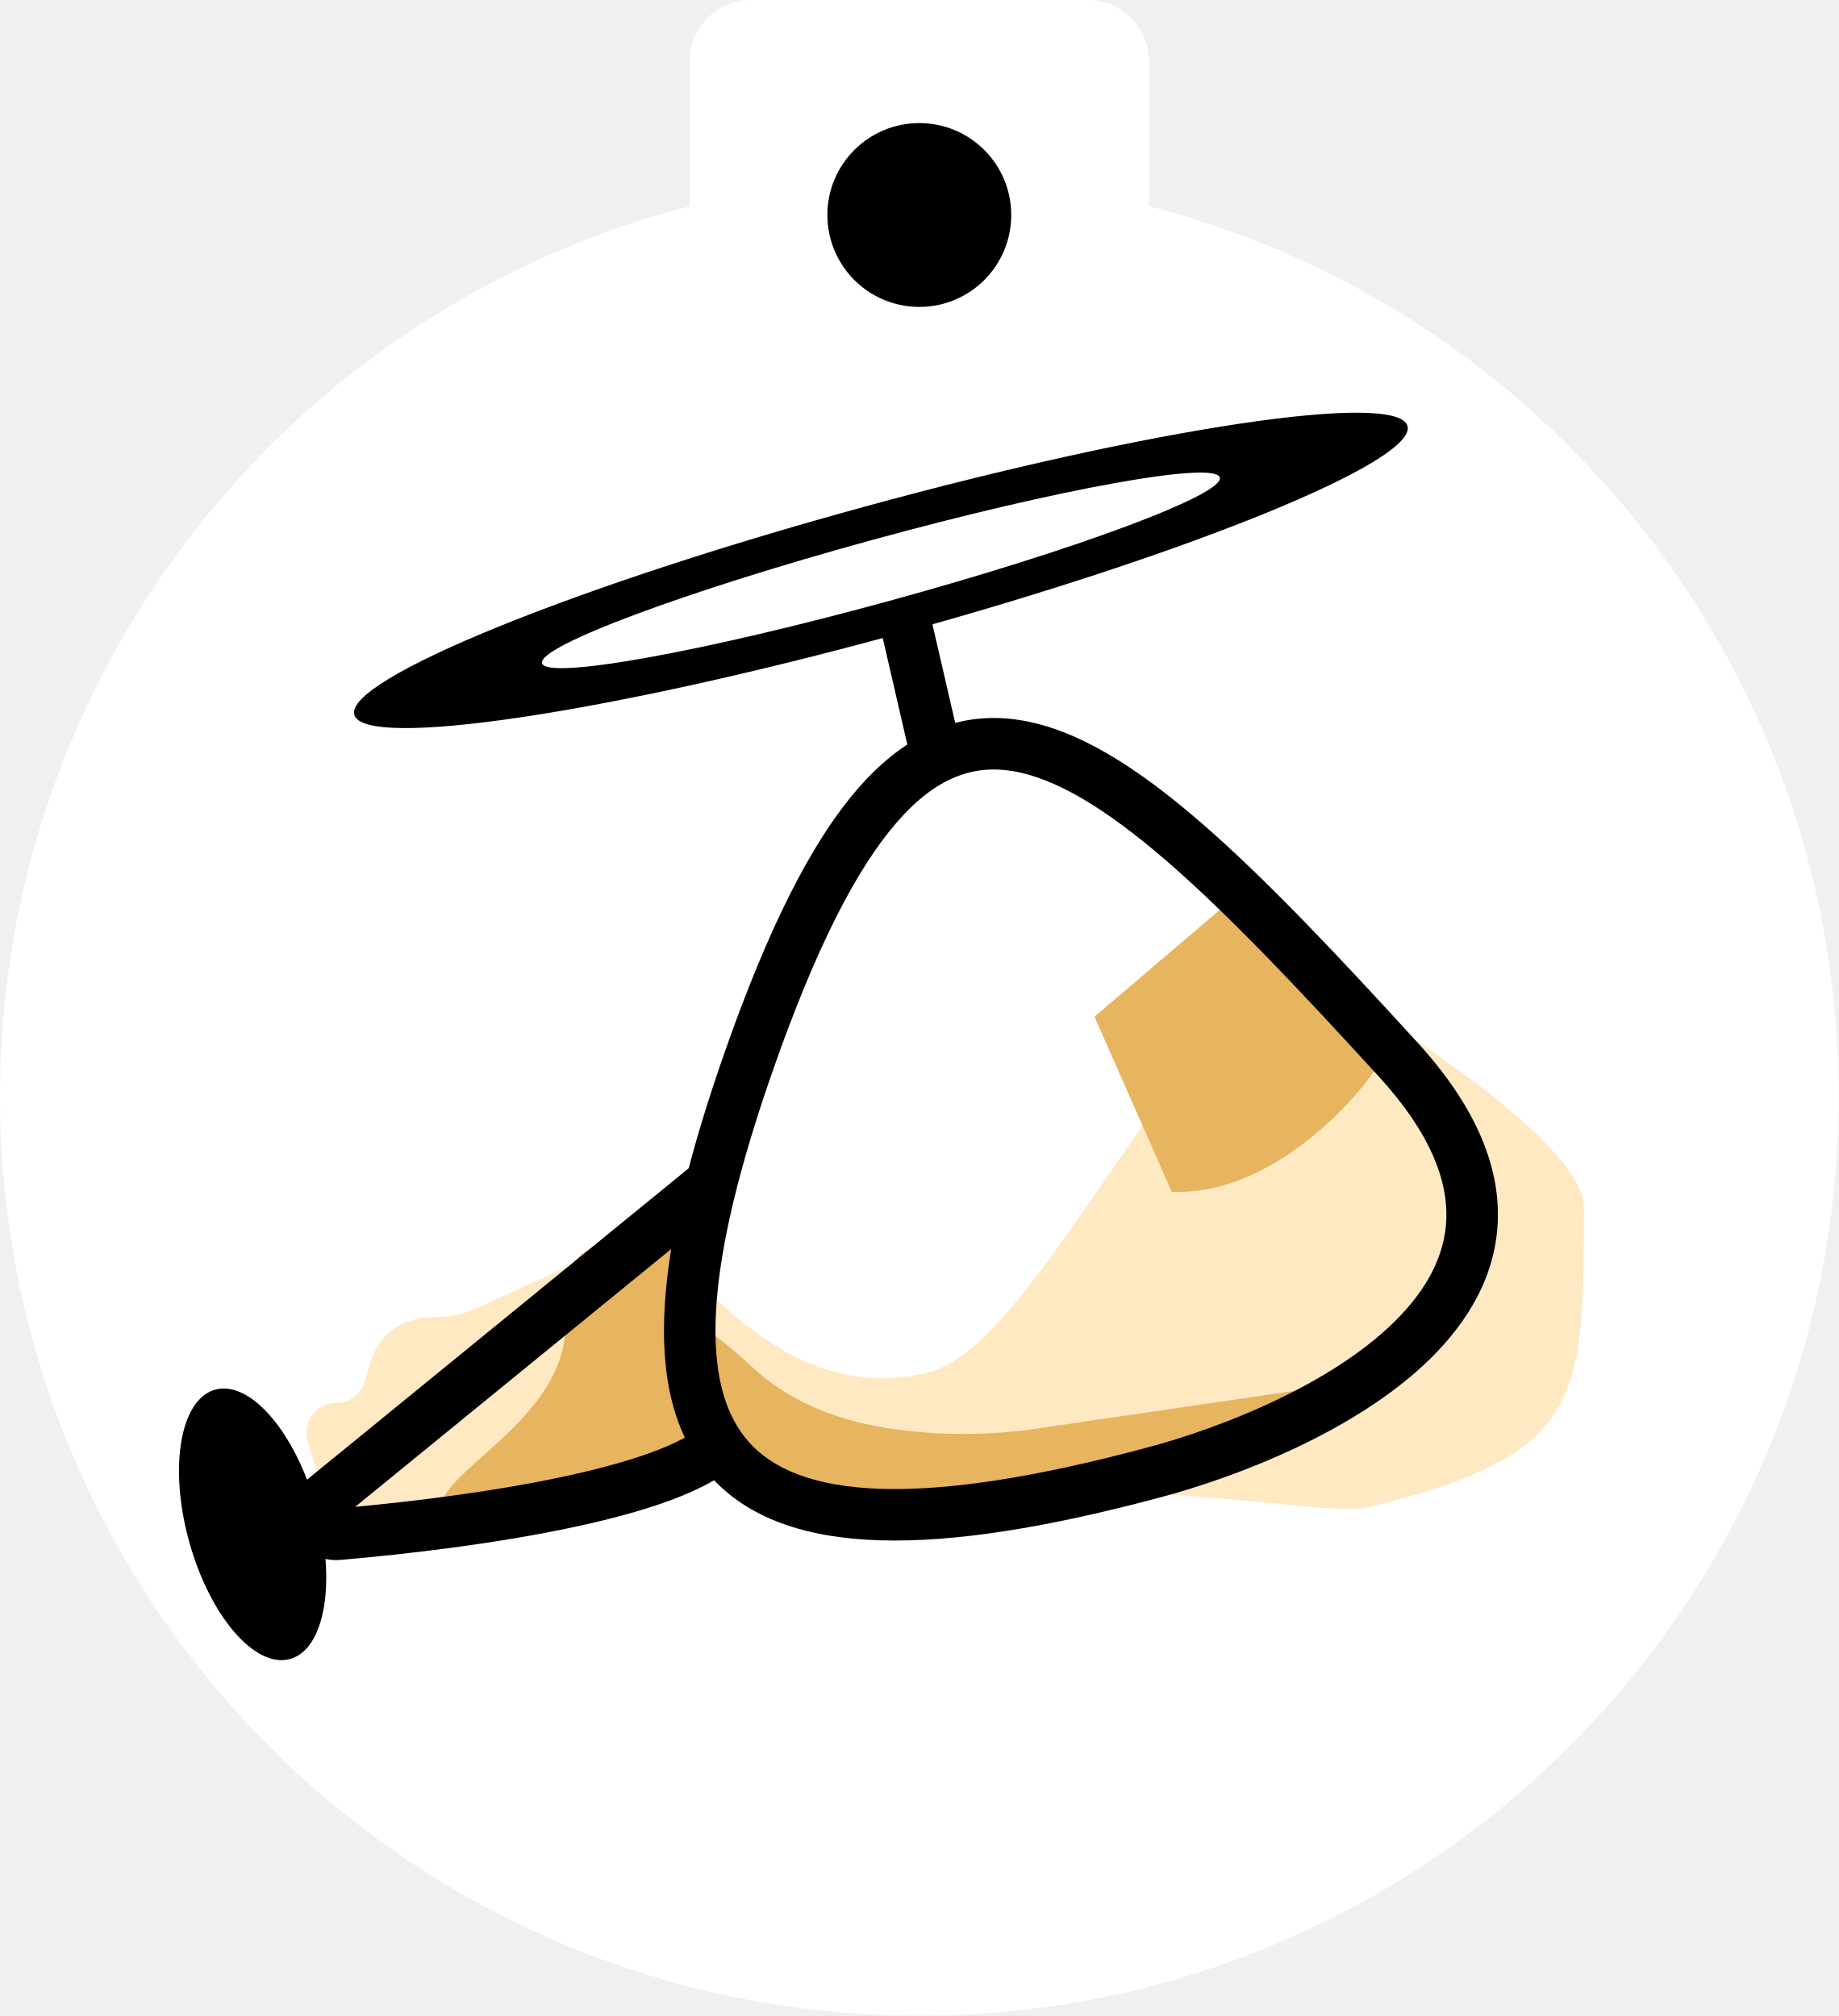
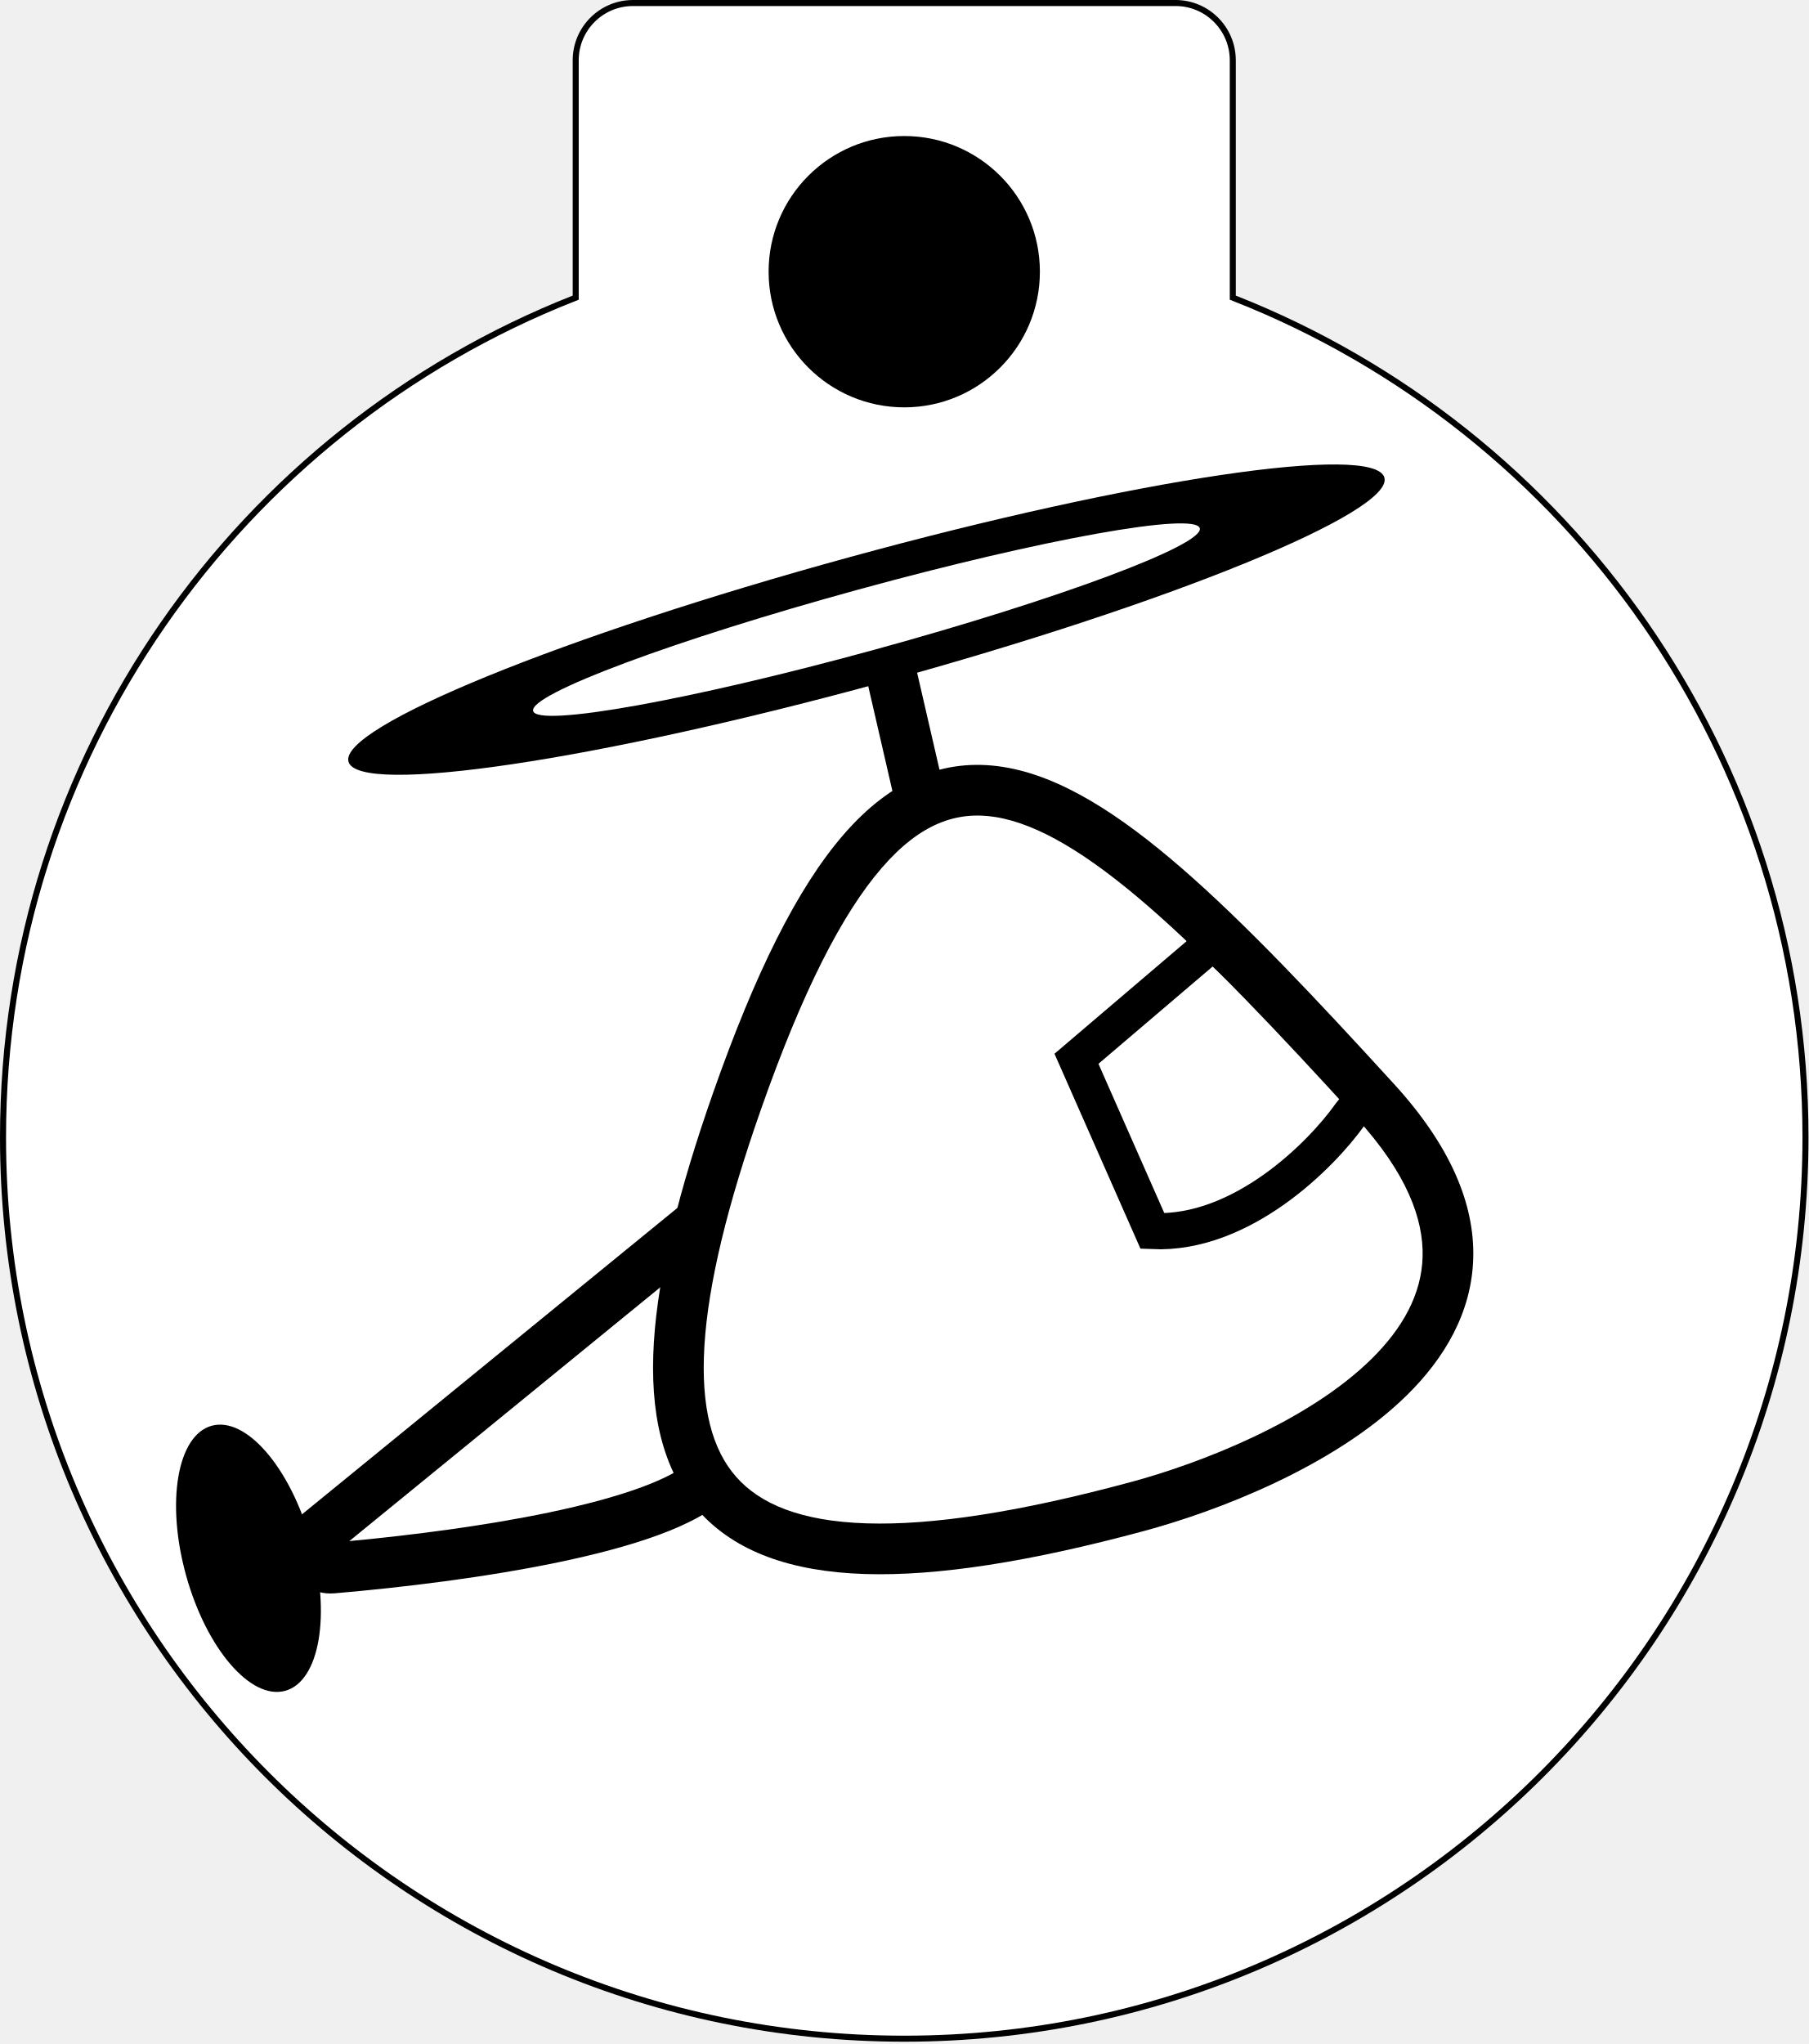
- <svg xmlns="http://www.w3.org/2000/svg" width="300" height="329" viewBox="0 0 300 329" fill="none">
-   <circle cx="150" cy="178.939" r="150" fill="white" />
-   <path d="M61.633 237.482L118.051 191.439V235.143C111.293 242.384 87.089 246.882 66.405 249.257C59.653 250.033 56.367 241.779 61.633 237.482Z" fill="white" />
-   <path d="M112.172 210.465L113.853 197.017L77.613 213.562C76.012 214.293 74.292 214.727 72.536 214.844L69.366 215.056C65.278 215.328 61.779 218.085 60.557 221.994L59.443 225.561C58.812 227.58 56.942 228.955 54.827 228.955C51.578 228.955 49.253 232.094 50.2 235.202L55.02 251.018L96.203 244.924L117.215 238.2L112.172 210.465Z" fill="#FEE9C3" />
-   <path d="M113.851 221.392V200.38C110.77 200.94 89.713 199.838 91.999 212.987C95.361 232.318 66.784 241.283 72.668 248.287L115.532 237.36L113.851 221.392Z" fill="#E7B45F" />
-   <path d="M122.254 236.8L121.123 238.01C118.417 240.909 114.09 243.095 109.415 244.829C104.606 246.613 98.853 248.12 92.776 249.39C80.61 251.933 66.726 253.609 55.575 254.566C48.019 255.214 44.699 245.878 50.271 241.331L122.254 182.585V236.8ZM57.95 245.909C68.302 244.937 80.424 243.387 91.057 241.164C96.919 239.939 102.225 238.53 106.494 236.947C109.891 235.687 112.315 234.426 113.848 233.271V200.293L57.95 245.909Z" fill="black" />
-   <path d="M228.157 172.948C263.456 211.61 213.309 238.785 188.655 240.186C113.853 260.357 99.844 236.79 122.258 172.949C149.994 93.946 175.468 115.241 228.157 172.948Z" fill="white" />
-   <path d="M151.677 223.91C168.766 219.5 192.019 165.358 211.35 157.513C237.405 172.642 258.416 188.611 258.416 197.015C258.416 228.113 258.416 237.358 223.957 245.763C217.234 248.284 185.968 239.711 151.677 245.763C108.813 253.327 111.334 219.708 111.334 210.463C111.334 201.218 125.622 230.634 151.677 223.91Z" fill="#FEE9C3" />
-   <path d="M191.175 194.494C205.967 195.166 219.19 181.887 223.953 175.163L227.315 170.96L201.26 146.587L178.568 165.918L191.175 194.494Z" fill="#E7B45F" />
-   <path d="M226.473 224.747L169.016 233.158C161.414 234.271 153.692 234.303 146.08 233.253C137.535 232.074 129.471 229.228 123.096 223.418C116.702 217.59 109.985 211.98 111.328 219.706C114.69 239.037 124.777 239.597 130.66 246.601L185.29 244.078L226.473 224.747Z" fill="#E7B45F" />
-   <path d="M139.92 128.754C147.758 119.704 156.561 115.92 166.523 117.534C175.955 119.063 185.697 125.348 196.037 134.319C206.477 143.377 218.099 155.701 231.26 170.115C240.537 180.276 244.636 189.924 244.386 198.988C244.136 208.048 239.567 215.618 233.418 221.679C221.279 233.643 201.711 241.017 189.749 244.243C170.883 249.33 155.52 251.758 143.436 251.368C131.352 250.978 121.949 247.74 115.854 240.858C109.782 234 107.761 224.382 108.464 212.967C109.169 201.529 112.638 187.661 118.292 171.556C125.271 151.678 132.275 137.582 139.92 128.754ZM165.177 125.83C158.718 124.784 152.659 126.883 146.274 134.255C139.696 141.851 133.112 154.717 126.223 174.34C120.671 190.156 117.488 203.177 116.853 213.483C116.217 223.81 118.168 230.794 122.146 235.287C126.102 239.755 132.828 242.617 143.708 242.968C154.587 243.319 169.027 241.126 187.561 236.128C199.133 233.008 216.964 226.096 227.518 215.693C232.714 210.571 235.815 204.937 235.986 198.757C236.156 192.581 233.425 184.952 225.053 175.783C211.87 161.344 200.551 149.364 190.528 140.668C180.407 131.886 172.167 126.964 165.177 125.83Z" fill="black" />
-   <path d="M156.609 121.269L148.418 123.159L143.377 101.307L151.565 99.416L156.609 121.269Z" fill="black" />
-   <path d="M140.889 82.733C188.341 69.724 228.08 63.813 229.647 69.529C231.213 75.246 194.016 90.426 146.565 103.435C99.114 116.444 59.376 122.356 57.808 116.64C56.241 110.923 93.437 95.742 140.889 82.733ZM199.024 77.925C198.27 75.175 172.903 79.733 142.366 88.104C111.829 96.476 87.685 105.492 88.438 108.242C89.192 110.992 114.559 106.435 145.096 98.063C175.633 89.692 199.778 80.675 199.024 77.925Z" fill="black" />
-   <ellipse cx="41.217" cy="248.761" rx="22.81" ry="10.733" transform="rotate(-105.541 41.217 248.761)" fill="black" />
-   <rect x="112.532" width="74.936" height="57.877" rx="10" fill="white" />
-   <circle cx="149.993" cy="35.087" r="15" fill="black" />
+ <svg xmlns="http://www.w3.org/2000/svg" xmlns:xlink="http://www.w3.org/1999/xlink" width="300" height="339" viewBox="0 0 300 339" fill="none">
+   <use xlink:href="#stroke0_4_64" fill="white" />
+   <mask id="stroke1_4_64" fill="white">
+     <use xlink:href="#stroke0_4_64" />
+   </mask>
+   <path d="M195 0C200.523 0 205 4.477 205 10V49.024C260.633 70.961 300 125.194 300 188.621C300 271.464 232.843 338.621 150 338.621C67.157 338.621 8.24874e-05 271.464 0 188.621C0 125.194 39.367 70.961 95 49.024V10C95 4.477 99.477 1.61065e-07 105 0H195Z" stroke-width="2" stroke="black" mask="url(#stroke1_4_64)" />
+   <circle cx="150" cy="45.06" r="22.5" fill="black" />
+   <path d="M61.633 247.164L118.051 201.121V244.825C111.293 252.067 87.089 256.564 66.405 258.939C59.653 259.715 56.367 251.461 61.633 247.164Z" fill="white" />
+   <path d="M122.254 246.482L121.123 247.692C118.417 250.591 114.09 252.778 109.415 254.511C104.606 256.295 98.853 257.802 92.776 259.073C80.61 261.616 66.726 263.291 55.575 264.248C48.019 264.896 44.699 255.56 50.271 251.013L122.254 192.267V246.482ZM57.95 255.591C68.302 254.619 80.424 253.069 91.057 250.846C96.919 249.621 102.225 248.212 106.494 246.629C109.891 245.369 112.315 244.108 113.848 242.953V209.975L57.95 255.591Z" fill="black" />
+   <path d="M228.157 182.631C263.456 221.292 213.309 248.468 188.655 249.869C113.853 270.039 99.844 246.473 122.258 182.631C149.994 103.629 175.468 124.924 228.157 182.631Z" fill="white" />
+   <path d="M223.953 184.845C219.19 191.569 205.967 204.848 191.175 204.176L178.568 175.6L201.26 156.269L227.315 180.643L223.953 184.845Z" stroke-width="6" stroke="black" />
+   <path d="M139.92 138.436C147.758 129.386 156.561 125.602 166.523 127.217C175.955 128.746 185.697 135.03 196.037 144.002C206.477 153.06 218.099 165.383 231.26 179.798C240.537 189.959 244.636 199.606 244.386 208.67C244.136 217.73 239.567 225.3 233.418 231.361C221.279 243.325 201.711 250.7 189.749 253.925C170.883 259.012 155.52 261.44 143.436 261.051C131.352 260.661 121.949 257.422 115.854 250.54C109.782 243.682 107.761 234.064 108.464 222.649C109.169 211.211 112.638 197.344 118.292 181.239C125.271 161.36 132.275 147.264 139.92 138.436ZM165.177 135.513C158.718 134.466 152.659 136.565 146.274 143.937C139.696 151.533 133.112 164.4 126.223 184.022C120.671 199.838 117.488 212.859 116.853 223.165C116.217 233.493 118.168 240.477 122.146 244.969C126.102 249.437 132.828 252.299 143.708 252.65C154.587 253.001 169.027 250.808 187.561 245.81C199.133 242.69 216.964 235.778 227.517 225.376C232.714 220.253 235.815 214.619 235.986 208.439C236.156 202.263 233.425 194.634 225.053 185.465C211.87 171.026 200.551 159.046 190.528 150.35C180.407 141.568 172.167 136.646 165.177 135.513Z" fill="black" />
+   <path d="M156.609 130.952L148.418 132.841L143.377 110.99L151.565 109.099L156.609 130.952Z" fill="black" />
+   <path d="M140.889 92.416C188.341 79.406 228.079 73.495 229.647 79.212C231.213 84.928 194.016 100.109 146.565 113.118C99.114 126.127 59.376 132.038 57.808 126.322C56.241 120.605 93.437 105.425 140.889 92.416ZM199.024 87.607C198.27 84.857 172.903 89.415 142.365 97.787C111.829 106.158 87.685 115.174 88.438 117.924C89.192 120.675 114.559 116.118 145.096 107.746C175.633 99.374 199.778 90.357 199.024 87.607Z" fill="black" />
+   <ellipse cx="41.217" cy="258.443" rx="22.81" ry="10.733" transform="rotate(-105.541 41.217 258.443)" fill="black" />
+   <defs>
+     <path id="stroke0_4_64" d="M195 0C200.523 0 205 4.477 205 10V49.024C260.633 70.961 300 125.194 300 188.621C300 271.464 232.843 338.621 150 338.621C67.157 338.621 8.24874e-05 271.464 0 188.621C0 125.194 39.367 70.961 95 49.024V10C95 4.477 99.477 1.61065e-07 105 0H195Z" />
+   </defs>
</svg>
